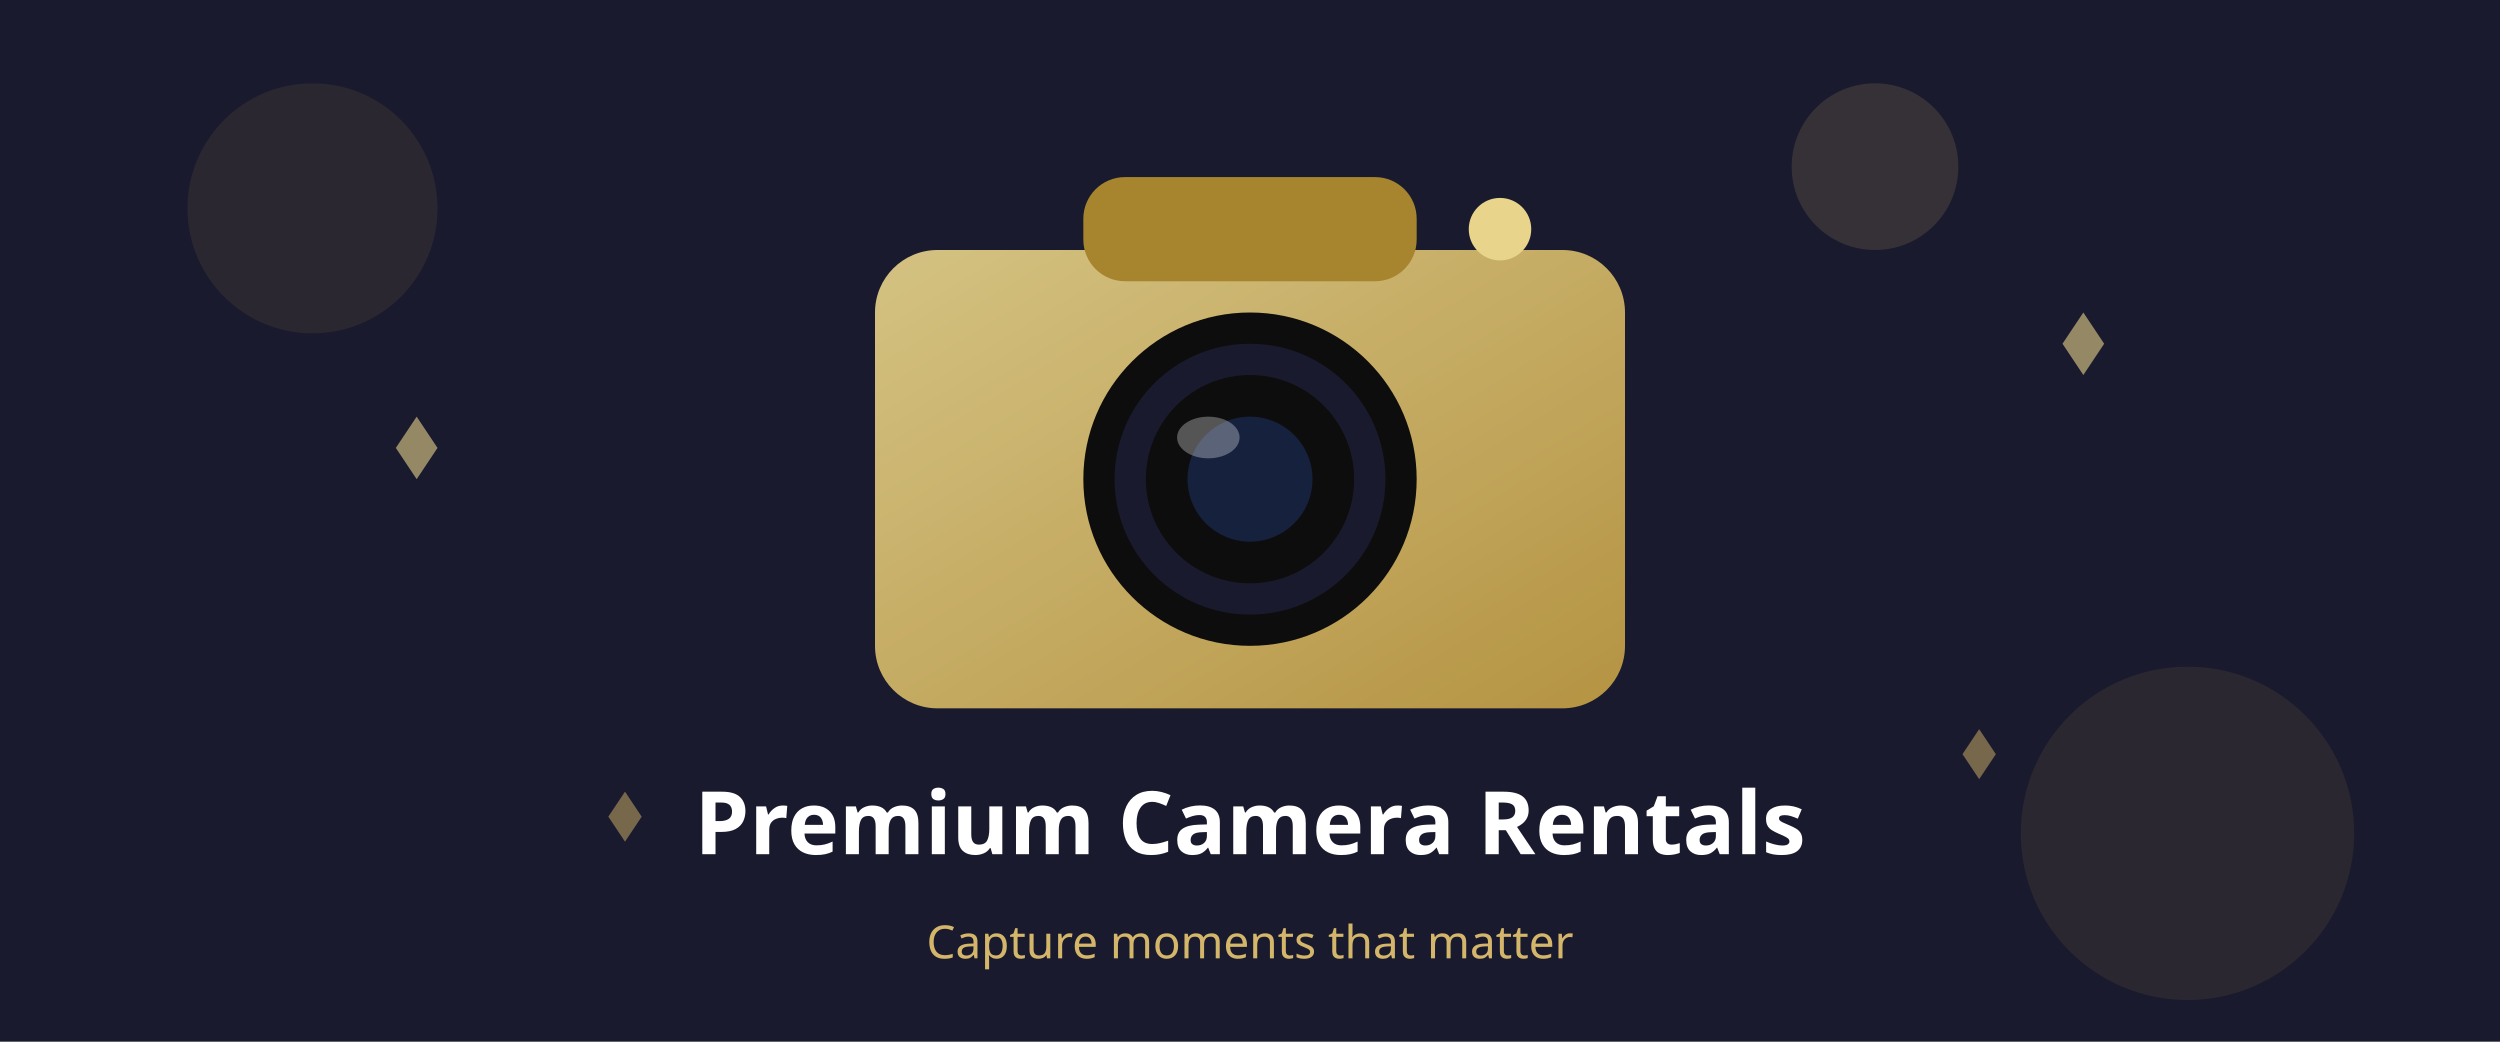
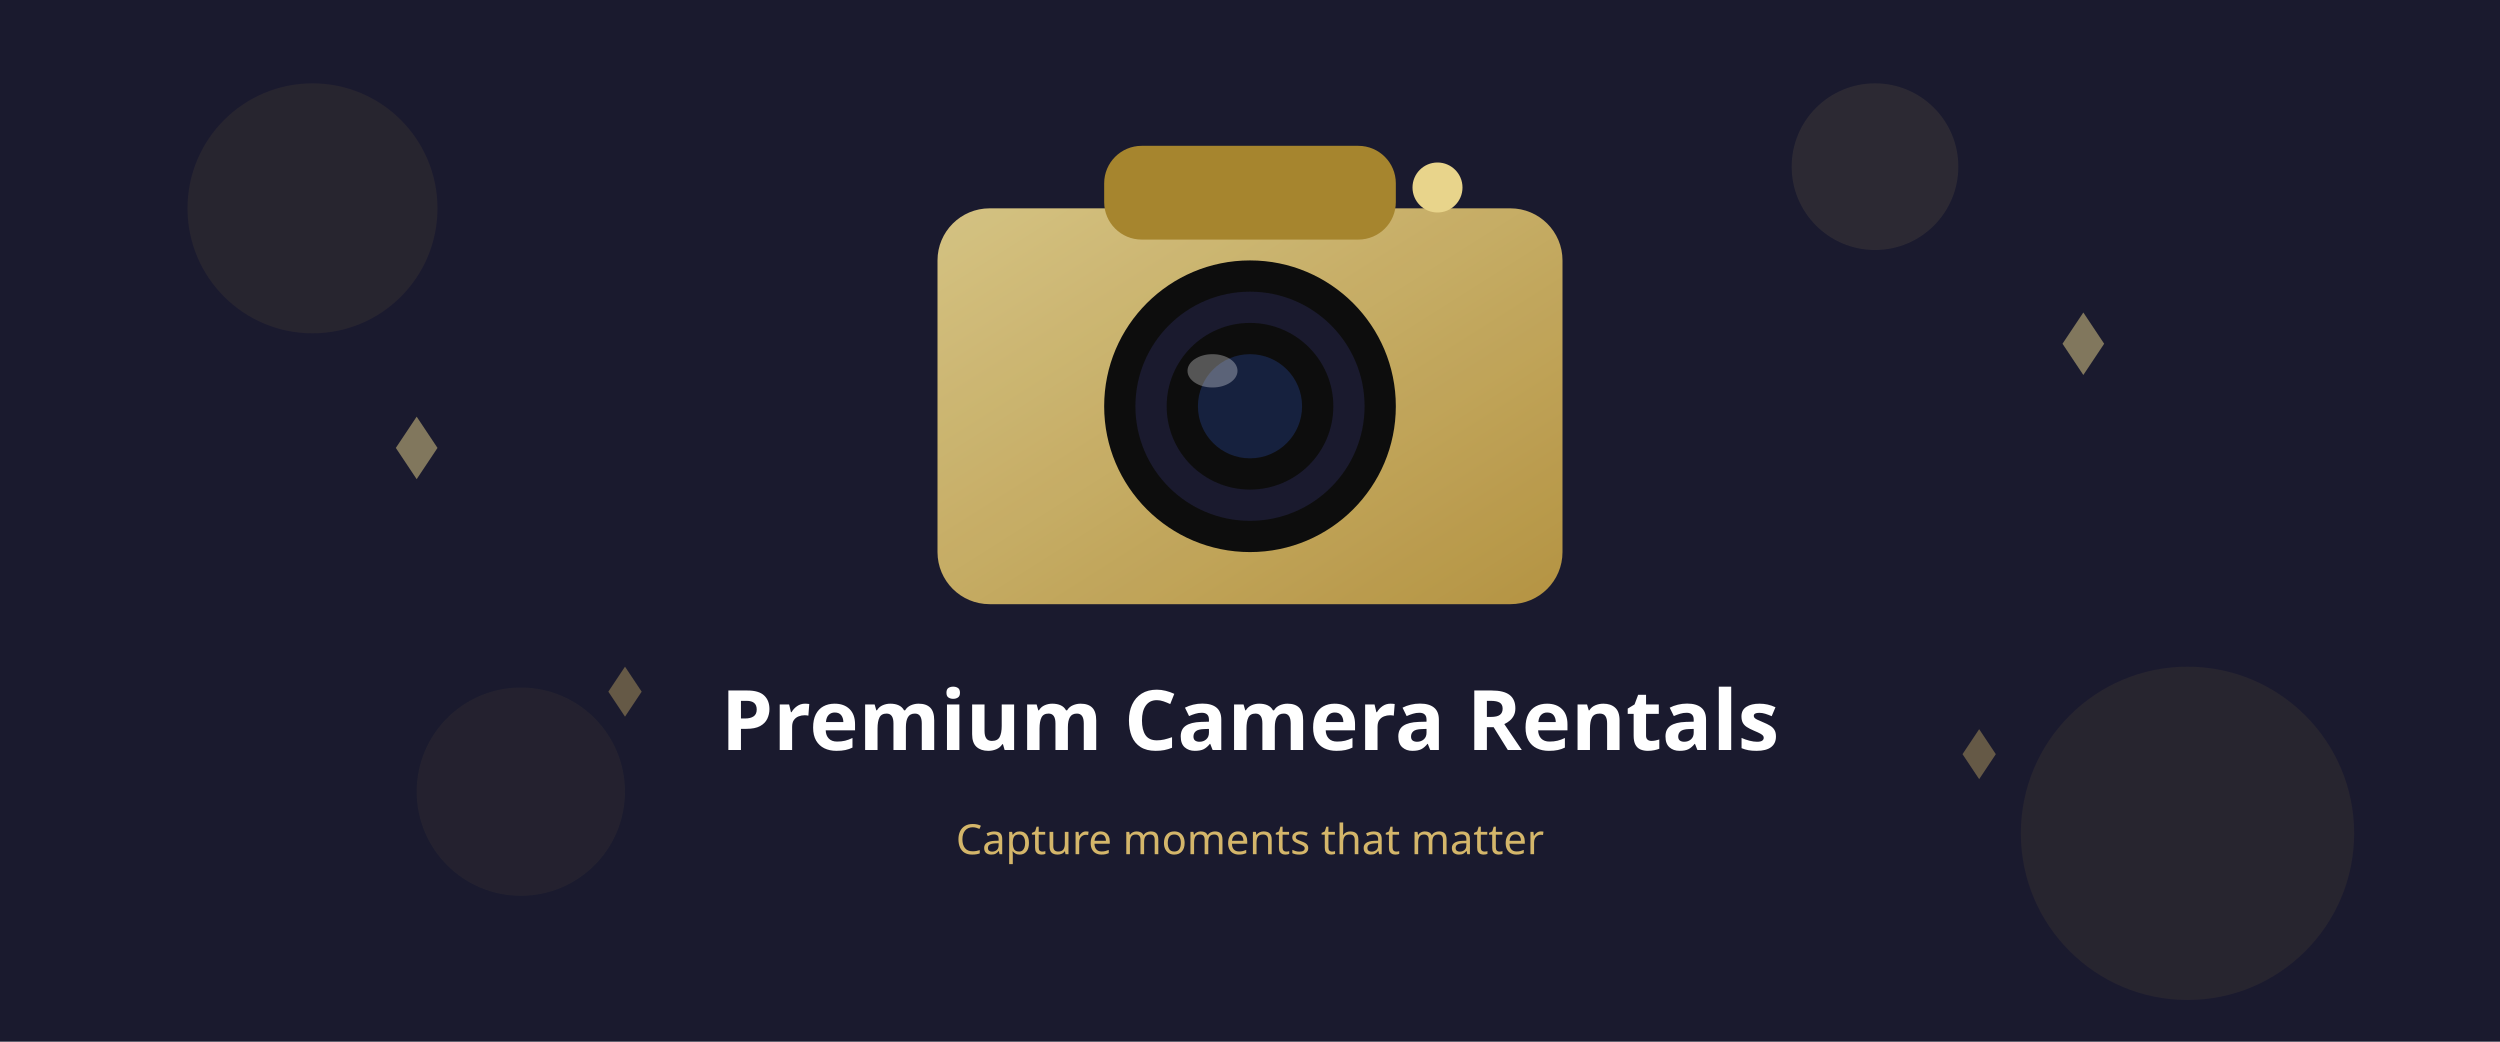
<svg xmlns="http://www.w3.org/2000/svg" viewBox="0 0 1200 500" fill="none">
  <defs>
    <linearGradient id="bg1" x1="0" y1="0" x2="1200" y2="500">
      <stop offset="0%" stop-color="#1a1a2e" />
      <stop offset="50%" stop-color="#16213e" />
      <stop offset="100%" stop-color="#0f3460" />
    </linearGradient>
    <linearGradient id="gold1" x1="0" y1="0" x2="1" y2="1">
      <stop offset="0%" stop-color="#E8D48B" />
      <stop offset="100%" stop-color="#C5A044" />
    </linearGradient>
  </defs>
  <rect width="1200" height="500" fill="url(#bg1)" />
-   <circle cx="150" cy="100" r="60" fill="#C5A044" opacity="0.1" />
-   <circle cx="1050" cy="400" r="80" fill="#C5A044" opacity="0.1" />
-   <circle cx="900" cy="80" r="40" fill="#D4B66A" opacity="0.15" />
-   <rect x="420" y="120" width="360" height="220" rx="30" fill="url(#gold1)" opacity="0.9" />
-   <rect x="520" y="85" width="160" height="50" rx="20" fill="#A6852E" />
-   <circle cx="600" cy="230" r="80" fill="#0D0D0D" />
-   <circle cx="600" cy="230" r="65" fill="#1a1a2e" />
-   <circle cx="600" cy="230" r="50" fill="#0D0D0D" />
-   <circle cx="600" cy="230" r="30" fill="#16213e" />
-   <ellipse cx="580" cy="210" rx="15" ry="10" fill="white" opacity="0.3" />
-   <circle cx="720" cy="110" r="15" fill="#E8D48B" />
-   <text x="600" y="410" text-anchor="middle" font-family="system-ui" font-size="42" font-weight="bold" fill="white">Premium Camera Rentals</text>
-   <text x="600" y="460" text-anchor="middle" font-family="system-ui" font-size="22" fill="#D4B66A">Capture moments that matter</text>
-   <path d="M200 200 L210 215 L200 230 L190 215 Z" fill="#E8D48B" opacity="0.6" />
-   <path d="M1000 150 L1010 165 L1000 180 L990 165 Z" fill="#E8D48B" opacity="0.6" />
-   <path d="M300 380 L308 392 L300 404 L292 392 Z" fill="#D4B66A" opacity="0.5" />
-   <path d="M950 350 L958 362 L950 374 L942 362 Z" fill="#D4B66A" opacity="0.5" />
+   <circle cx="150" cy="100" r="60" fill="#C5A044" opacity="0.08" />
+   <circle cx="1050" cy="400" r="80" fill="#C5A044" opacity="0.08" />
+   <circle cx="900" cy="80" r="40" fill="#D4B66A" opacity="0.1" />
+   <circle cx="250" cy="380" r="50" fill="#C5A044" opacity="0.06" />
+   <rect x="450" y="100" width="300" height="190" rx="25" fill="url(#gold1)" opacity="0.9" />
+   <rect x="530" y="70" width="140" height="45" rx="18" fill="#A6852E" />
+   <circle cx="600" cy="195" r="70" fill="#0D0D0D" />
+   <circle cx="600" cy="195" r="55" fill="#1a1a2e" />
+   <circle cx="600" cy="195" r="40" fill="#0D0D0D" />
+   <circle cx="600" cy="195" r="25" fill="#16213e" />
+   <ellipse cx="582" cy="178" rx="12" ry="8" fill="white" opacity="0.3" />
+   <circle cx="690" cy="90" r="12" fill="#E8D48B" />
+   <text x="600" y="360" text-anchor="middle" font-family="system-ui, sans-serif" font-size="40" font-weight="700" fill="white">Premium Camera Rentals</text>
+   <text x="600" y="410" text-anchor="middle" font-family="system-ui, sans-serif" font-size="20" fill="#D4B66A">Capture moments that matter</text>
+   <path d="M200 200 L210 215 L200 230 L190 215 Z" fill="#E8D48B" opacity="0.5" />
+   <path d="M1000 150 L1010 165 L1000 180 L990 165 Z" fill="#E8D48B" opacity="0.5" />
+   <path d="M300 320 L308 332 L300 344 L292 332 Z" fill="#D4B66A" opacity="0.4" />
+   <path d="M950 350 L958 362 L950 374 L942 362 Z" fill="#D4B66A" opacity="0.4" />
</svg>
